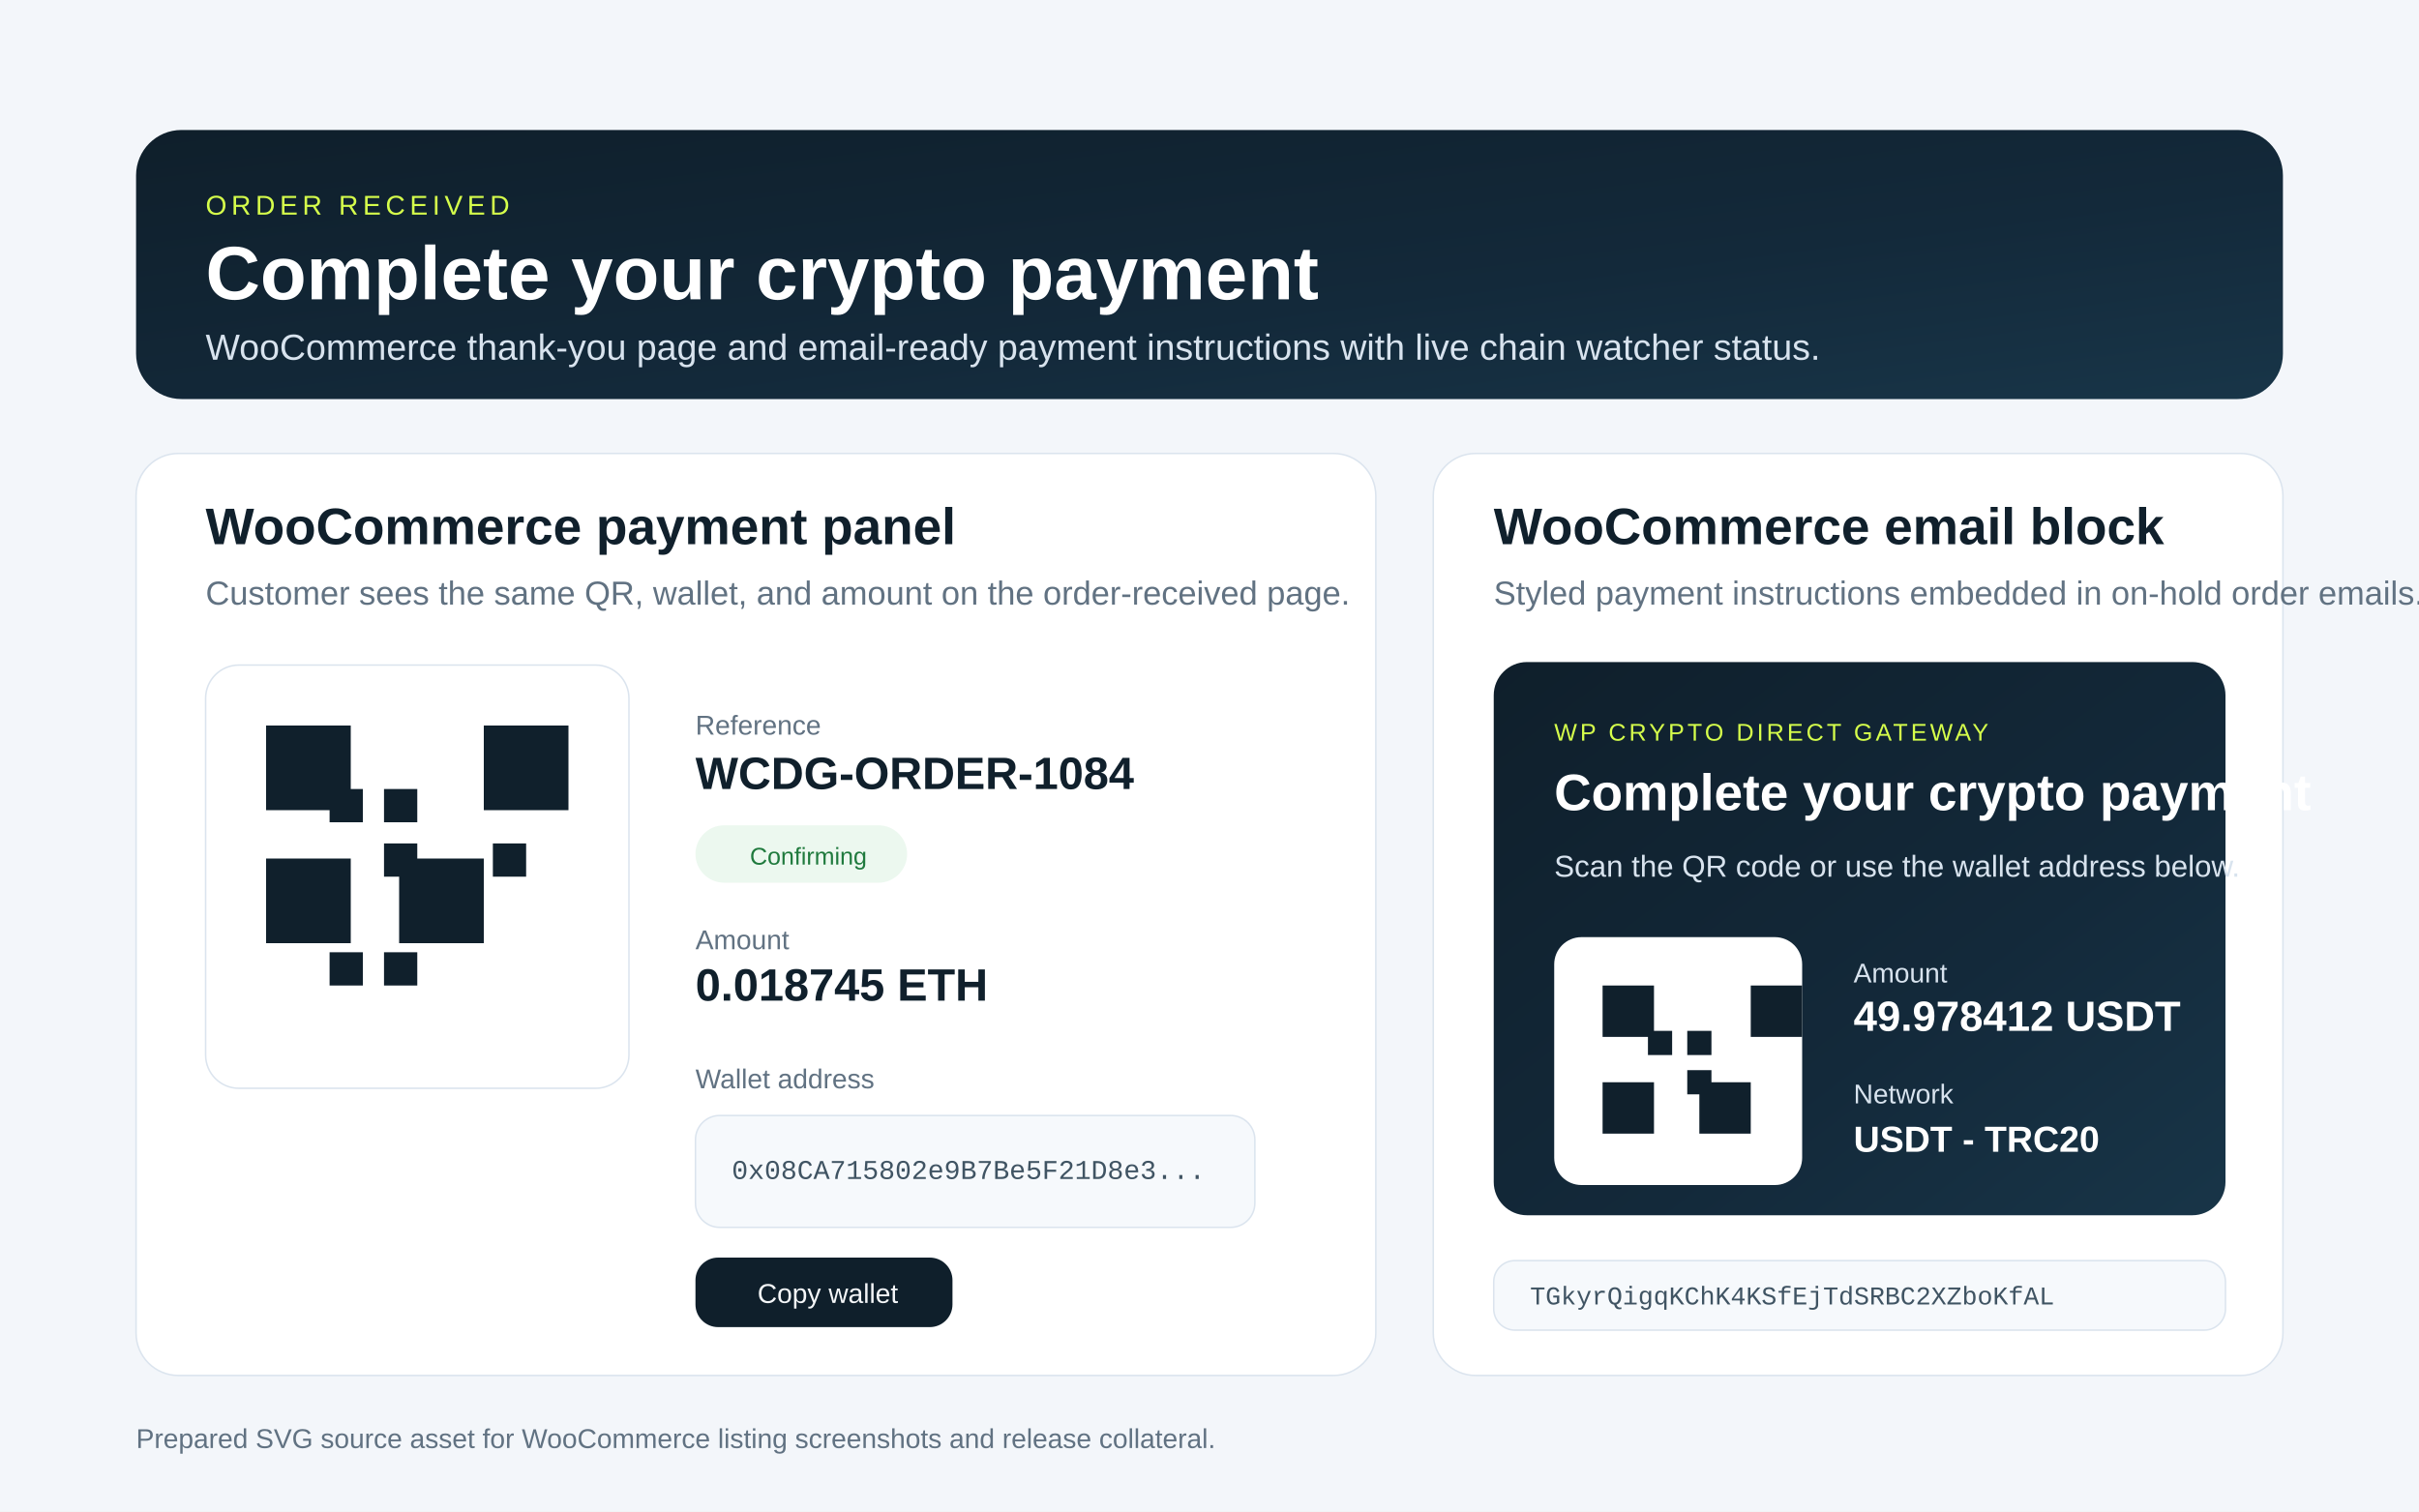
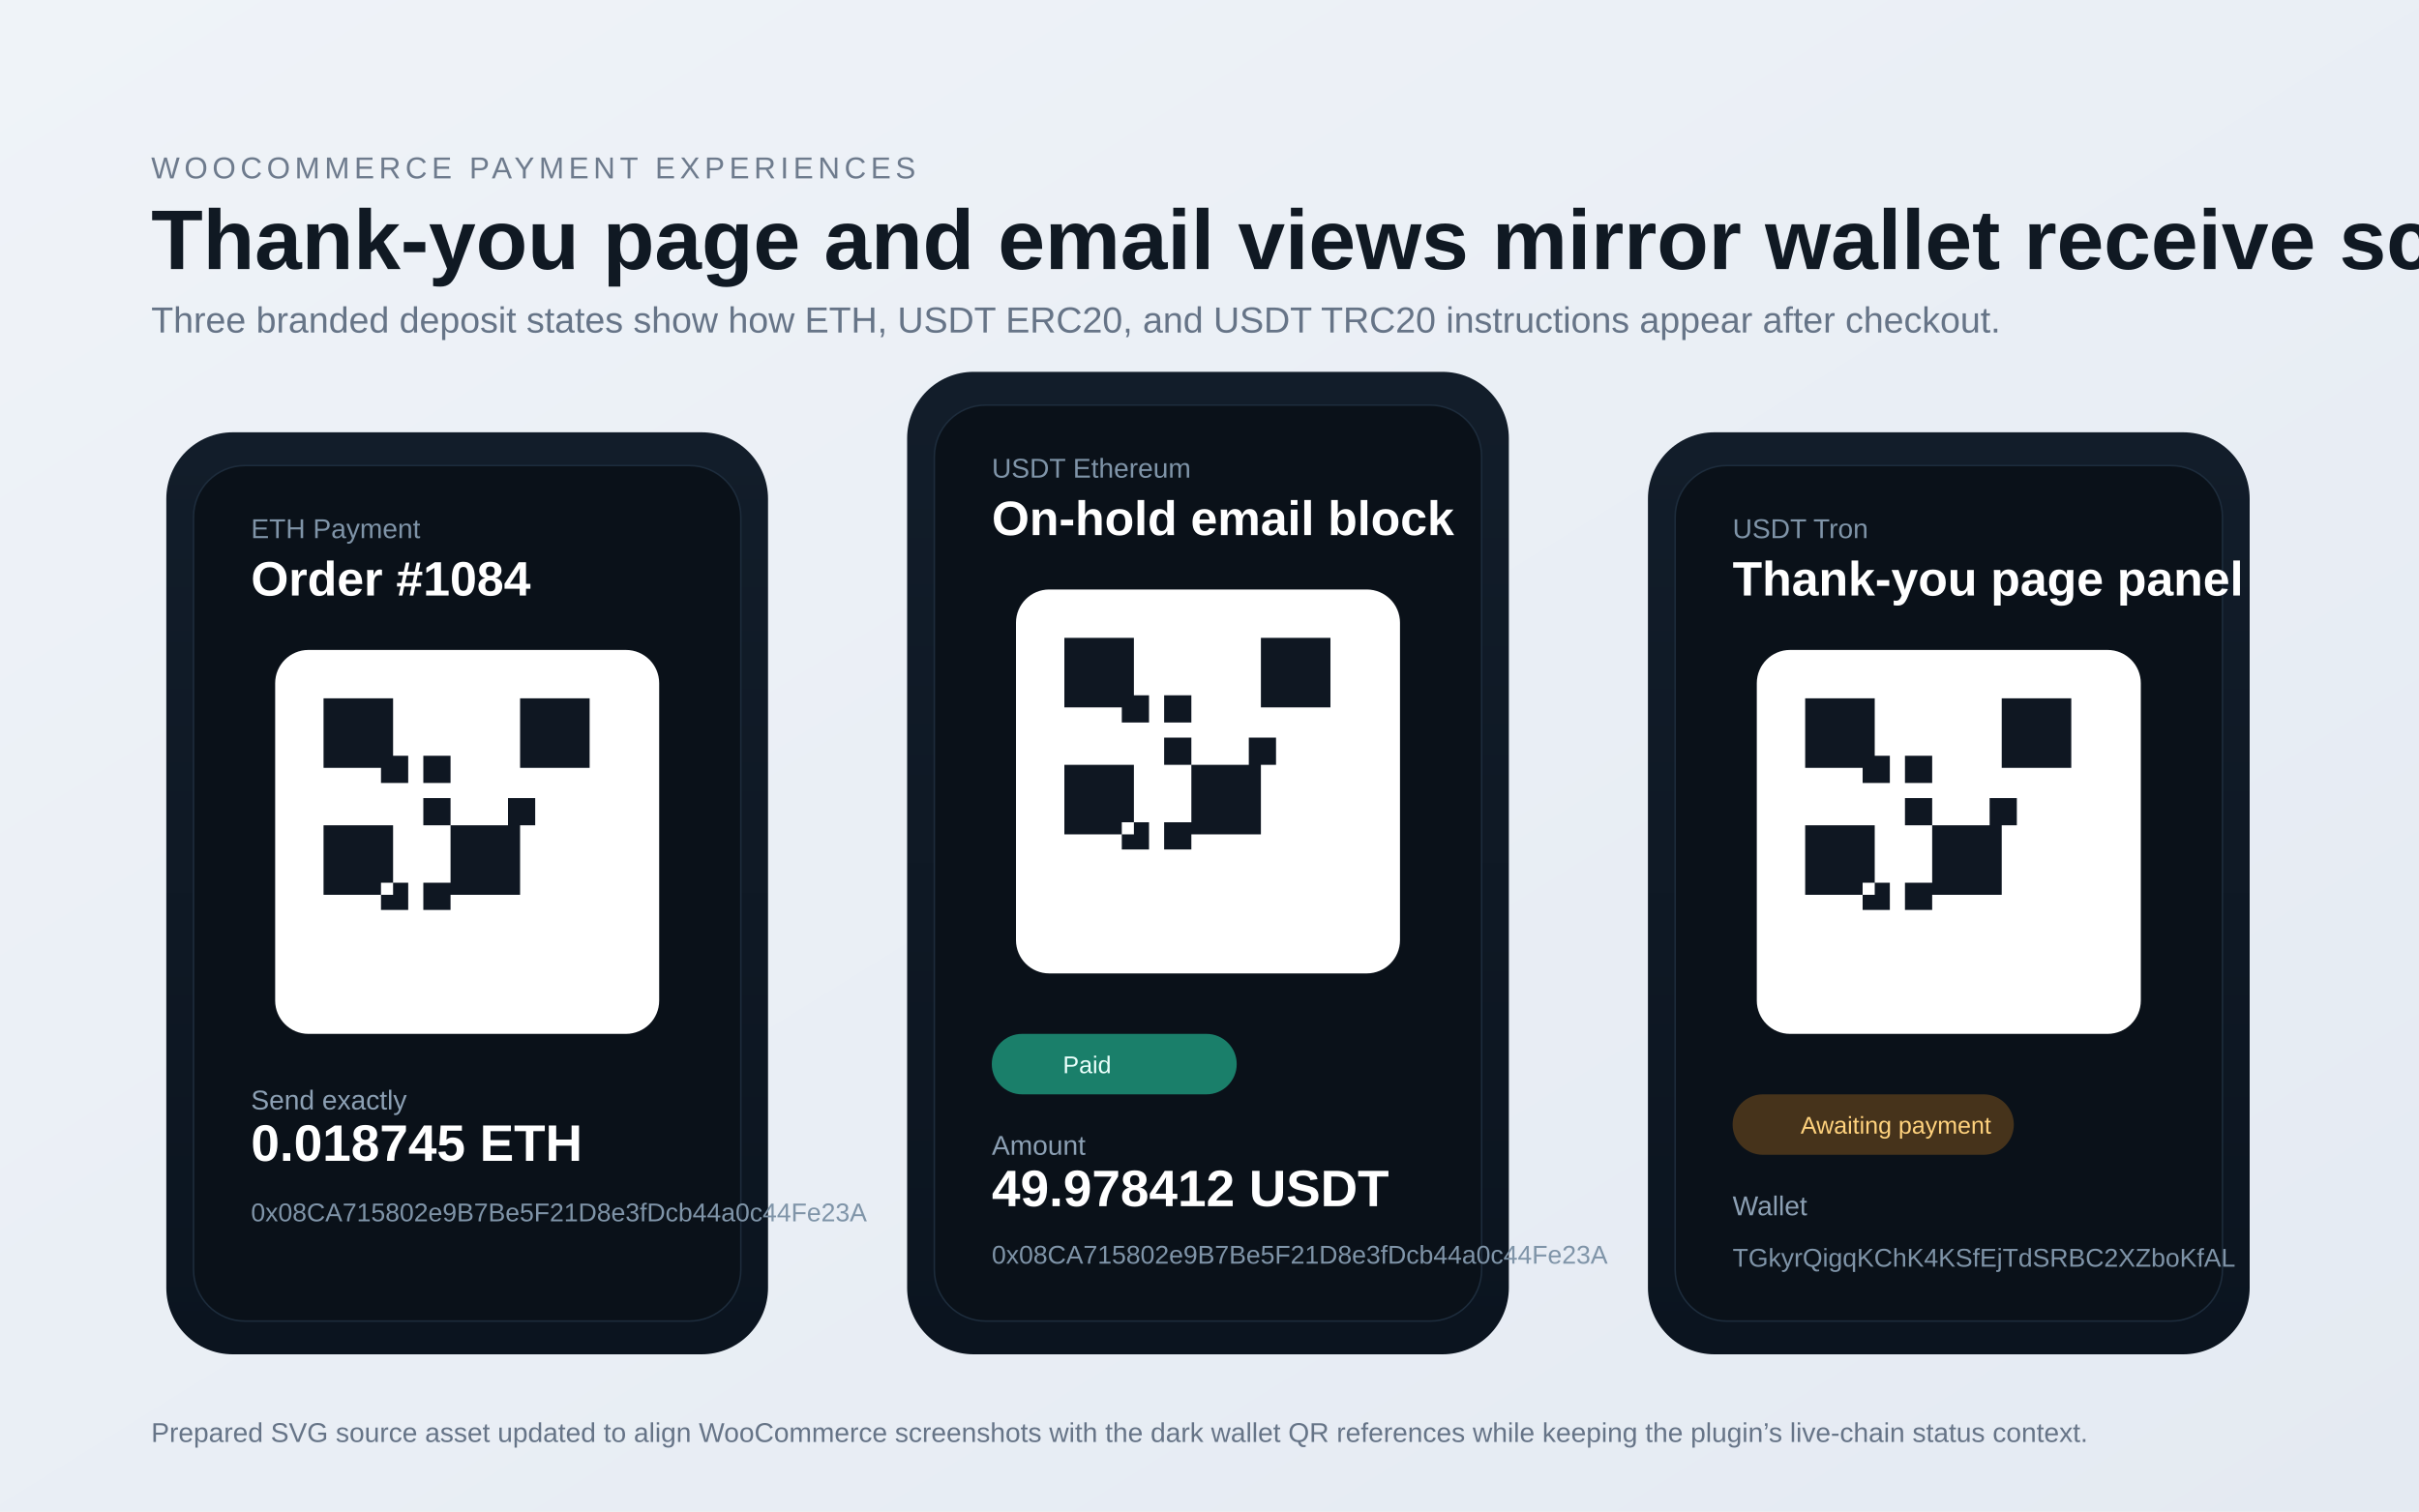
<svg xmlns="http://www.w3.org/2000/svg" width="1600" height="1000" viewBox="0 0 1600 1000" role="img" aria-labelledby="title desc">
  <defs>
-     <linearGradient id="panel" x1="0" x2="1" y1="0" y2="1">
-       <stop offset="0%" stop-color="#0f1f2b" />
-       <stop offset="60%" stop-color="#13293a" />
-       <stop offset="100%" stop-color="#183548" />
+     <linearGradient id="bg" x1="0" x2="1" y1="0" y2="1">
+       <stop offset="0%" stop-color="#eff3f8" />
+       <stop offset="100%" stop-color="#e4eaf2" />
+     </linearGradient>
+     <linearGradient id="phone" x1="0" x2="0" y1="0" y2="1">
+       <stop offset="0%" stop-color="#121d2a" />
+       <stop offset="100%" stop-color="#0b141f" />
    </linearGradient>
  </defs>
-   <rect width="1600" height="1000" fill="#f3f6fa" />
-   <rect x="90" y="86" width="1420" height="178" rx="30" fill="url(#panel)" />
-   <text x="136" y="142" font-size="18" font-family="Arial, sans-serif" fill="#d6ff4b" letter-spacing="3">ORDER RECEIVED</text>
-   <text x="136" y="198" font-size="50" font-family="Arial, sans-serif" fill="#ffffff" font-weight="700">Complete your crypto payment</text>
-   <text x="136" y="238" font-size="24" font-family="Arial, sans-serif" fill="#d8e3ee">WooCommerce thank-you page and email-ready payment instructions with live chain watcher status.</text>
-   <rect x="90" y="300" width="820" height="610" rx="28" fill="#ffffff" stroke="#dbe4ee" />
-   <rect x="948" y="300" width="562" height="610" rx="28" fill="#ffffff" stroke="#dbe4ee" />
-   <text x="136" y="360" font-size="34" font-family="Arial, sans-serif" fill="#10202c" font-weight="700">WooCommerce payment panel</text>
-   <text x="136" y="400" font-size="22" font-family="Arial, sans-serif" fill="#617282">Customer sees the same QR, wallet, and amount on the order-received page.</text>
-   <rect x="136" y="440" width="280" height="280" rx="22" fill="#ffffff" stroke="#dbe4ee" />
-   <path d="M176 480h56v56h-56zm144 0h56v56h-56zm-144 144h56v-56h-56zm144 0h-56v-56h56zm-102-102h22v22h-22zm36 0h22v22h-22zm0 36h22v22h-22zm36 36h22v22h-22zm-72 36h22v22h-22zm108-72h22v22h-22zm-72 72h22v22h-22z" fill="#10202c" />
-   <text x="460" y="486" font-size="18" font-family="Arial, sans-serif" fill="#617282">Reference</text>
-   <text x="460" y="522" font-size="30" font-family="Arial, sans-serif" fill="#10202c" font-weight="700">WCDG-ORDER-1084</text>
-   <rect x="460" y="546" width="140" height="38" rx="19" fill="#ecf8ef" />
-   <text x="496" y="572" font-size="16" font-family="Arial, sans-serif" fill="#1f7a3d">Confirming</text>
-   <text x="460" y="628" font-size="18" font-family="Arial, sans-serif" fill="#617282">Amount</text>
-   <text x="460" y="662" font-size="30" font-family="Arial, sans-serif" fill="#10202c" font-weight="700">0.018745 ETH</text>
-   <text x="460" y="720" font-size="18" font-family="Arial, sans-serif" fill="#617282">Wallet address</text>
-   <rect x="460" y="738" width="370" height="74" rx="16" fill="#f6f9fc" stroke="#dbe4ee" />
-   <text x="484" y="780" font-size="18" font-family="Courier New, monospace" fill="#405463">0x08CA715802e9B7Be5F21D8e3...</text>
-   <rect x="460" y="832" width="170" height="46" rx="15" fill="#0f1f2b" />
-   <text x="501" y="862" font-size="18" font-family="Arial, sans-serif" fill="#f4f6f8">Copy wallet</text>
-   <text x="988" y="360" font-size="34" font-family="Arial, sans-serif" fill="#10202c" font-weight="700">WooCommerce email block</text>
-   <text x="988" y="400" font-size="22" font-family="Arial, sans-serif" fill="#617282">Styled payment instructions embedded in on-hold order emails.</text>
-   <rect x="988" y="438" width="484" height="366" rx="22" fill="url(#panel)" />
-   <text x="1028" y="490" font-size="16" font-family="Arial, sans-serif" fill="#d6ff4b" letter-spacing="2">WP CRYPTO DIRECT GATEWAY</text>
-   <text x="1028" y="536" font-size="34" font-family="Arial, sans-serif" fill="#ffffff" font-weight="700">Complete your crypto payment</text>
-   <text x="1028" y="580" font-size="20" font-family="Arial, sans-serif" fill="#d8e3ee">Scan the QR code or use the wallet address below.</text>
-   <rect x="1028" y="620" width="164" height="164" rx="18" fill="#ffffff" />
-   <path d="M1060 652h34v34h-34zm98 0h34v34h-34zm-98 98h34v-34h-34zm98 0h-34v-34h34zm-68-68h16v16h-16zm26 0h16v16h-16zm0 26h16v16h-16zm26 26h16v16h-16z" fill="#10202c" />
-   <text x="1226" y="650" font-size="18" font-family="Arial, sans-serif" fill="#d8e3ee">Amount</text>
-   <text x="1226" y="682" font-size="28" font-family="Arial, sans-serif" fill="#ffffff" font-weight="700">49.978412 USDT</text>
-   <text x="1226" y="730" font-size="18" font-family="Arial, sans-serif" fill="#d8e3ee">Network</text>
-   <text x="1226" y="762" font-size="24" font-family="Arial, sans-serif" fill="#ffffff" font-weight="700">USDT - TRC20</text>
-   <rect x="988" y="834" width="484" height="46" rx="14" fill="#f6f9fc" stroke="#dbe4ee" />
-   <text x="1012" y="863" font-size="17" font-family="Courier New, monospace" fill="#405463">TGkyrQigqKChK4KSfEjTdSRBC2XZboKfAL</text>
-   <text x="90" y="958" font-size="18" font-family="Arial, sans-serif" fill="#617282">Prepared SVG source asset for WooCommerce listing screenshots and release collateral.</text>
+   <rect width="1600" height="1000" fill="url(#bg)" />
+   <text x="100" y="118" font-size="20" font-family="Arial, sans-serif" fill="#6e7b8d" letter-spacing="3">WOOCOMMERCE PAYMENT EXPERIENCES</text>
+   <text x="100" y="178" font-size="56" font-family="Arial, sans-serif" fill="#101923" font-weight="700">Thank-you page and email views mirror wallet receive screens</text>
+   <text x="100" y="220" font-size="24" font-family="Arial, sans-serif" fill="#667487">Three branded deposit states show how ETH, USDT ERC20, and USDT TRC20 instructions appear after checkout.</text>
+   <rect x="110" y="286" width="398" height="610" rx="44" fill="url(#phone)" />
+   <rect x="128" y="308" width="362" height="566" rx="34" fill="#0a1119" stroke="#1d2c3c" />
+   <text x="166" y="356" font-size="18" font-family="Arial, sans-serif" fill="#7f94a8">ETH Payment</text>
+   <text x="166" y="394" font-size="32" font-family="Arial, sans-serif" fill="#ffffff" font-weight="700">Order #1084</text>
+   <rect x="182" y="430" width="254" height="254" rx="22" fill="#ffffff" />
+   <path d="M214 462h46v46h-46zm130 0h46v46h-46zm-130 130h46v-46h-46zm130 0h-46v-46h46zm-92-92h18v18h-18zm28 0h18v18h-18zm0 28h18v18h-18zm28 28h18v18h-18zm-56 28h18v18h-18zm84-56h18v18h-18zm-56 56h18v18h-18z" fill="#0f1722" />
+   <text x="166" y="734" font-size="18" font-family="Arial, sans-serif" fill="#8ca0b4">Send exactly</text>
+   <text x="166" y="768" font-size="34" font-family="Arial, sans-serif" fill="#ffffff" font-weight="700">0.018745 ETH</text>
+   <text x="166" y="808" font-size="17" font-family="Arial, sans-serif" fill="#7f94a8">0x08CA715802e9B7Be5F21D8e3fDcb44a0c44Fe23A</text>
+   <rect x="600" y="246" width="398" height="650" rx="44" fill="url(#phone)" />
+   <rect x="618" y="268" width="362" height="606" rx="34" fill="#0a1119" stroke="#1d2c3c" />
+   <text x="656" y="316" font-size="18" font-family="Arial, sans-serif" fill="#7f94a8">USDT Ethereum</text>
+   <text x="656" y="354" font-size="32" font-family="Arial, sans-serif" fill="#ffffff" font-weight="700">On-hold email block</text>
+   <rect x="672" y="390" width="254" height="254" rx="22" fill="#ffffff" />
+   <path d="M704 422h46v46h-46zm130 0h46v46h-46zm-130 130h46v-46h-46zm130 0h-46v-46h46zm-92-92h18v18h-18zm28 0h18v18h-18zm0 28h18v18h-18zm28 28h18v18h-18zm-56 28h18v18h-18zm84-56h18v18h-18zm-56 56h18v18h-18z" fill="#0f1722" />
+   <rect x="656" y="684" width="162" height="40" rx="20" fill="#1a7f6a" />
+   <text x="703" y="710" font-size="16" font-family="Arial, sans-serif" fill="#eafffb">Paid</text>
+   <text x="656" y="764" font-size="18" font-family="Arial, sans-serif" fill="#8ca0b4">Amount</text>
+   <text x="656" y="798" font-size="34" font-family="Arial, sans-serif" fill="#ffffff" font-weight="700">49.978412 USDT</text>
+   <text x="656" y="836" font-size="17" font-family="Arial, sans-serif" fill="#7f94a8">0x08CA715802e9B7Be5F21D8e3fDcb44a0c44Fe23A</text>
+   <rect x="1090" y="286" width="398" height="610" rx="44" fill="url(#phone)" />
+   <rect x="1108" y="308" width="362" height="566" rx="34" fill="#0a1119" stroke="#1d2c3c" />
+   <text x="1146" y="356" font-size="18" font-family="Arial, sans-serif" fill="#7f94a8">USDT Tron</text>
+   <text x="1146" y="394" font-size="32" font-family="Arial, sans-serif" fill="#ffffff" font-weight="700">Thank-you page panel</text>
+   <rect x="1162" y="430" width="254" height="254" rx="22" fill="#ffffff" />
+   <path d="M1194 462h46v46h-46zm130 0h46v46h-46zm-130 130h46v-46h-46zm130 0h-46v-46h46zm-92-92h18v18h-18zm28 0h18v18h-18zm0 28h18v18h-18zm28 28h18v18h-18zm-56 28h18v18h-18zm84-56h18v18h-18zm-56 56h18v18h-18z" fill="#0f1722" />
+   <rect x="1146" y="724" width="186" height="40" rx="20" fill="#46331b" />
+   <text x="1191" y="750" font-size="16" font-family="Arial, sans-serif" fill="#ffd27d">Awaiting payment</text>
+   <text x="1146" y="804" font-size="18" font-family="Arial, sans-serif" fill="#8ca0b4">Wallet</text>
+   <text x="1146" y="838" font-size="17" font-family="Arial, sans-serif" fill="#7f94a8">TGkyrQigqKChK4KSfEjTdSRBC2XZboKfAL</text>
+   <text x="100" y="954" font-size="18" font-family="Arial, sans-serif" fill="#667487">Prepared SVG source asset updated to align WooCommerce screenshots with the dark wallet QR references while keeping the plugin’s live-chain status context.</text>
</svg>
